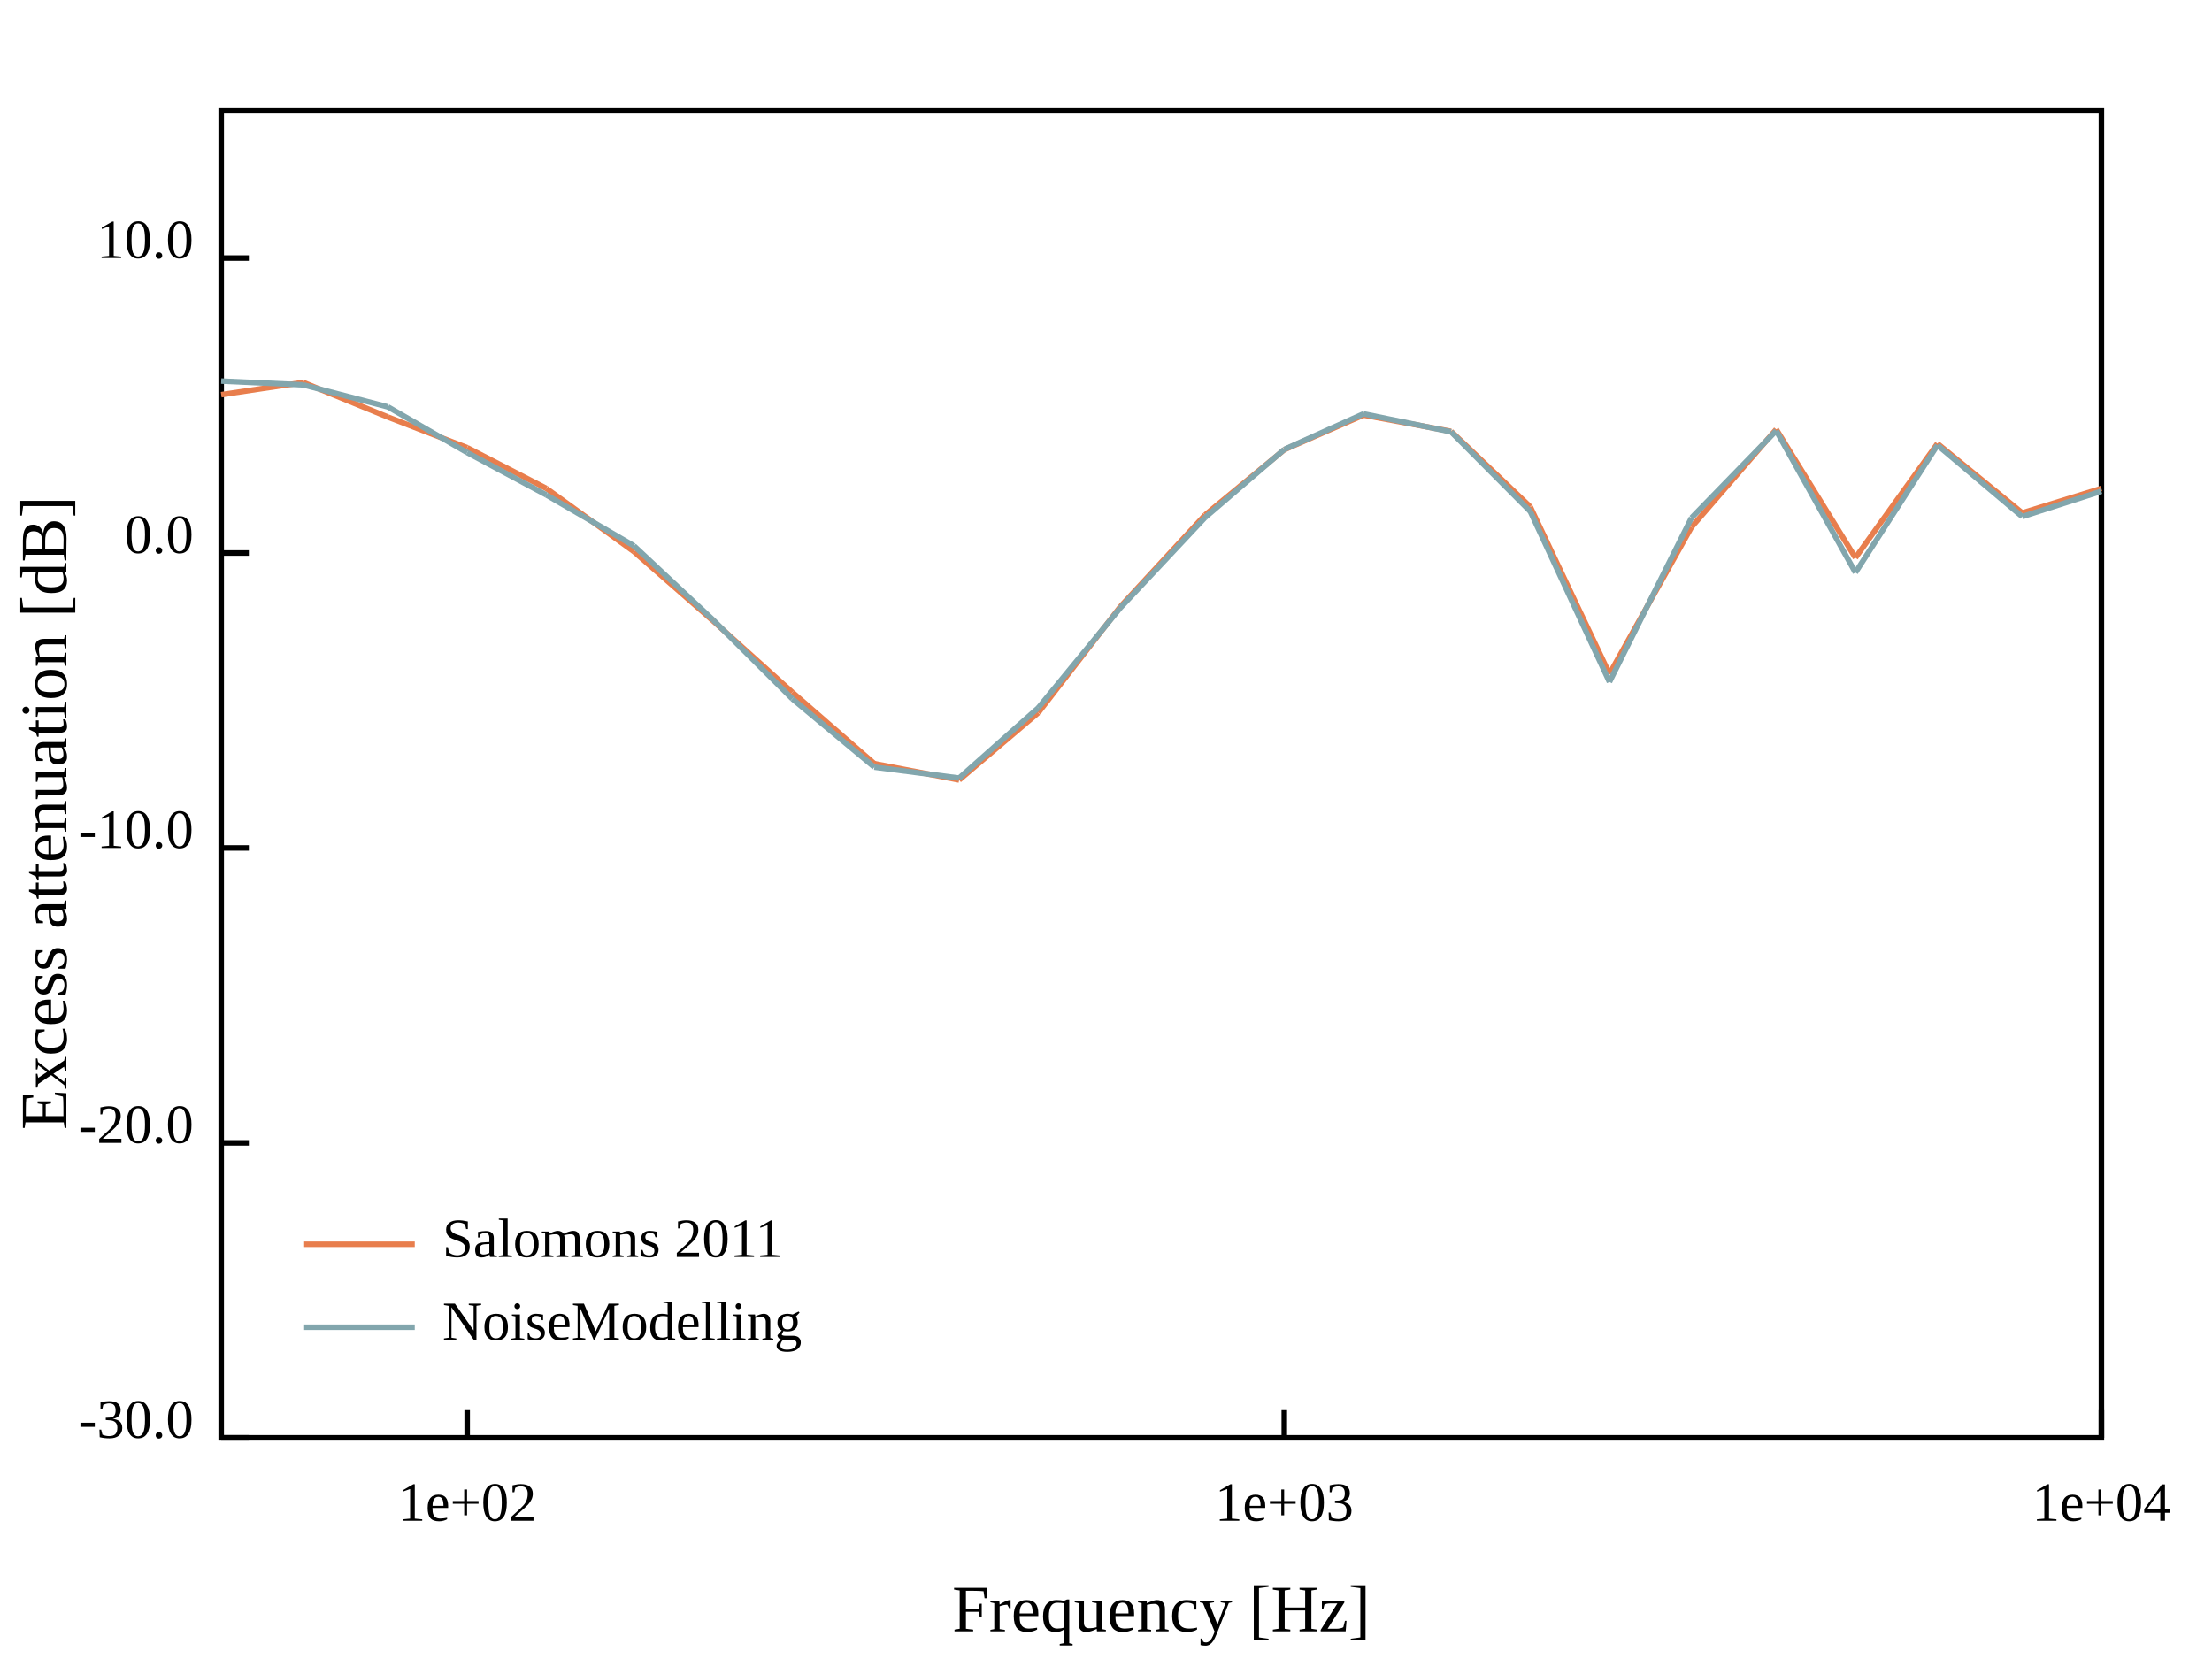
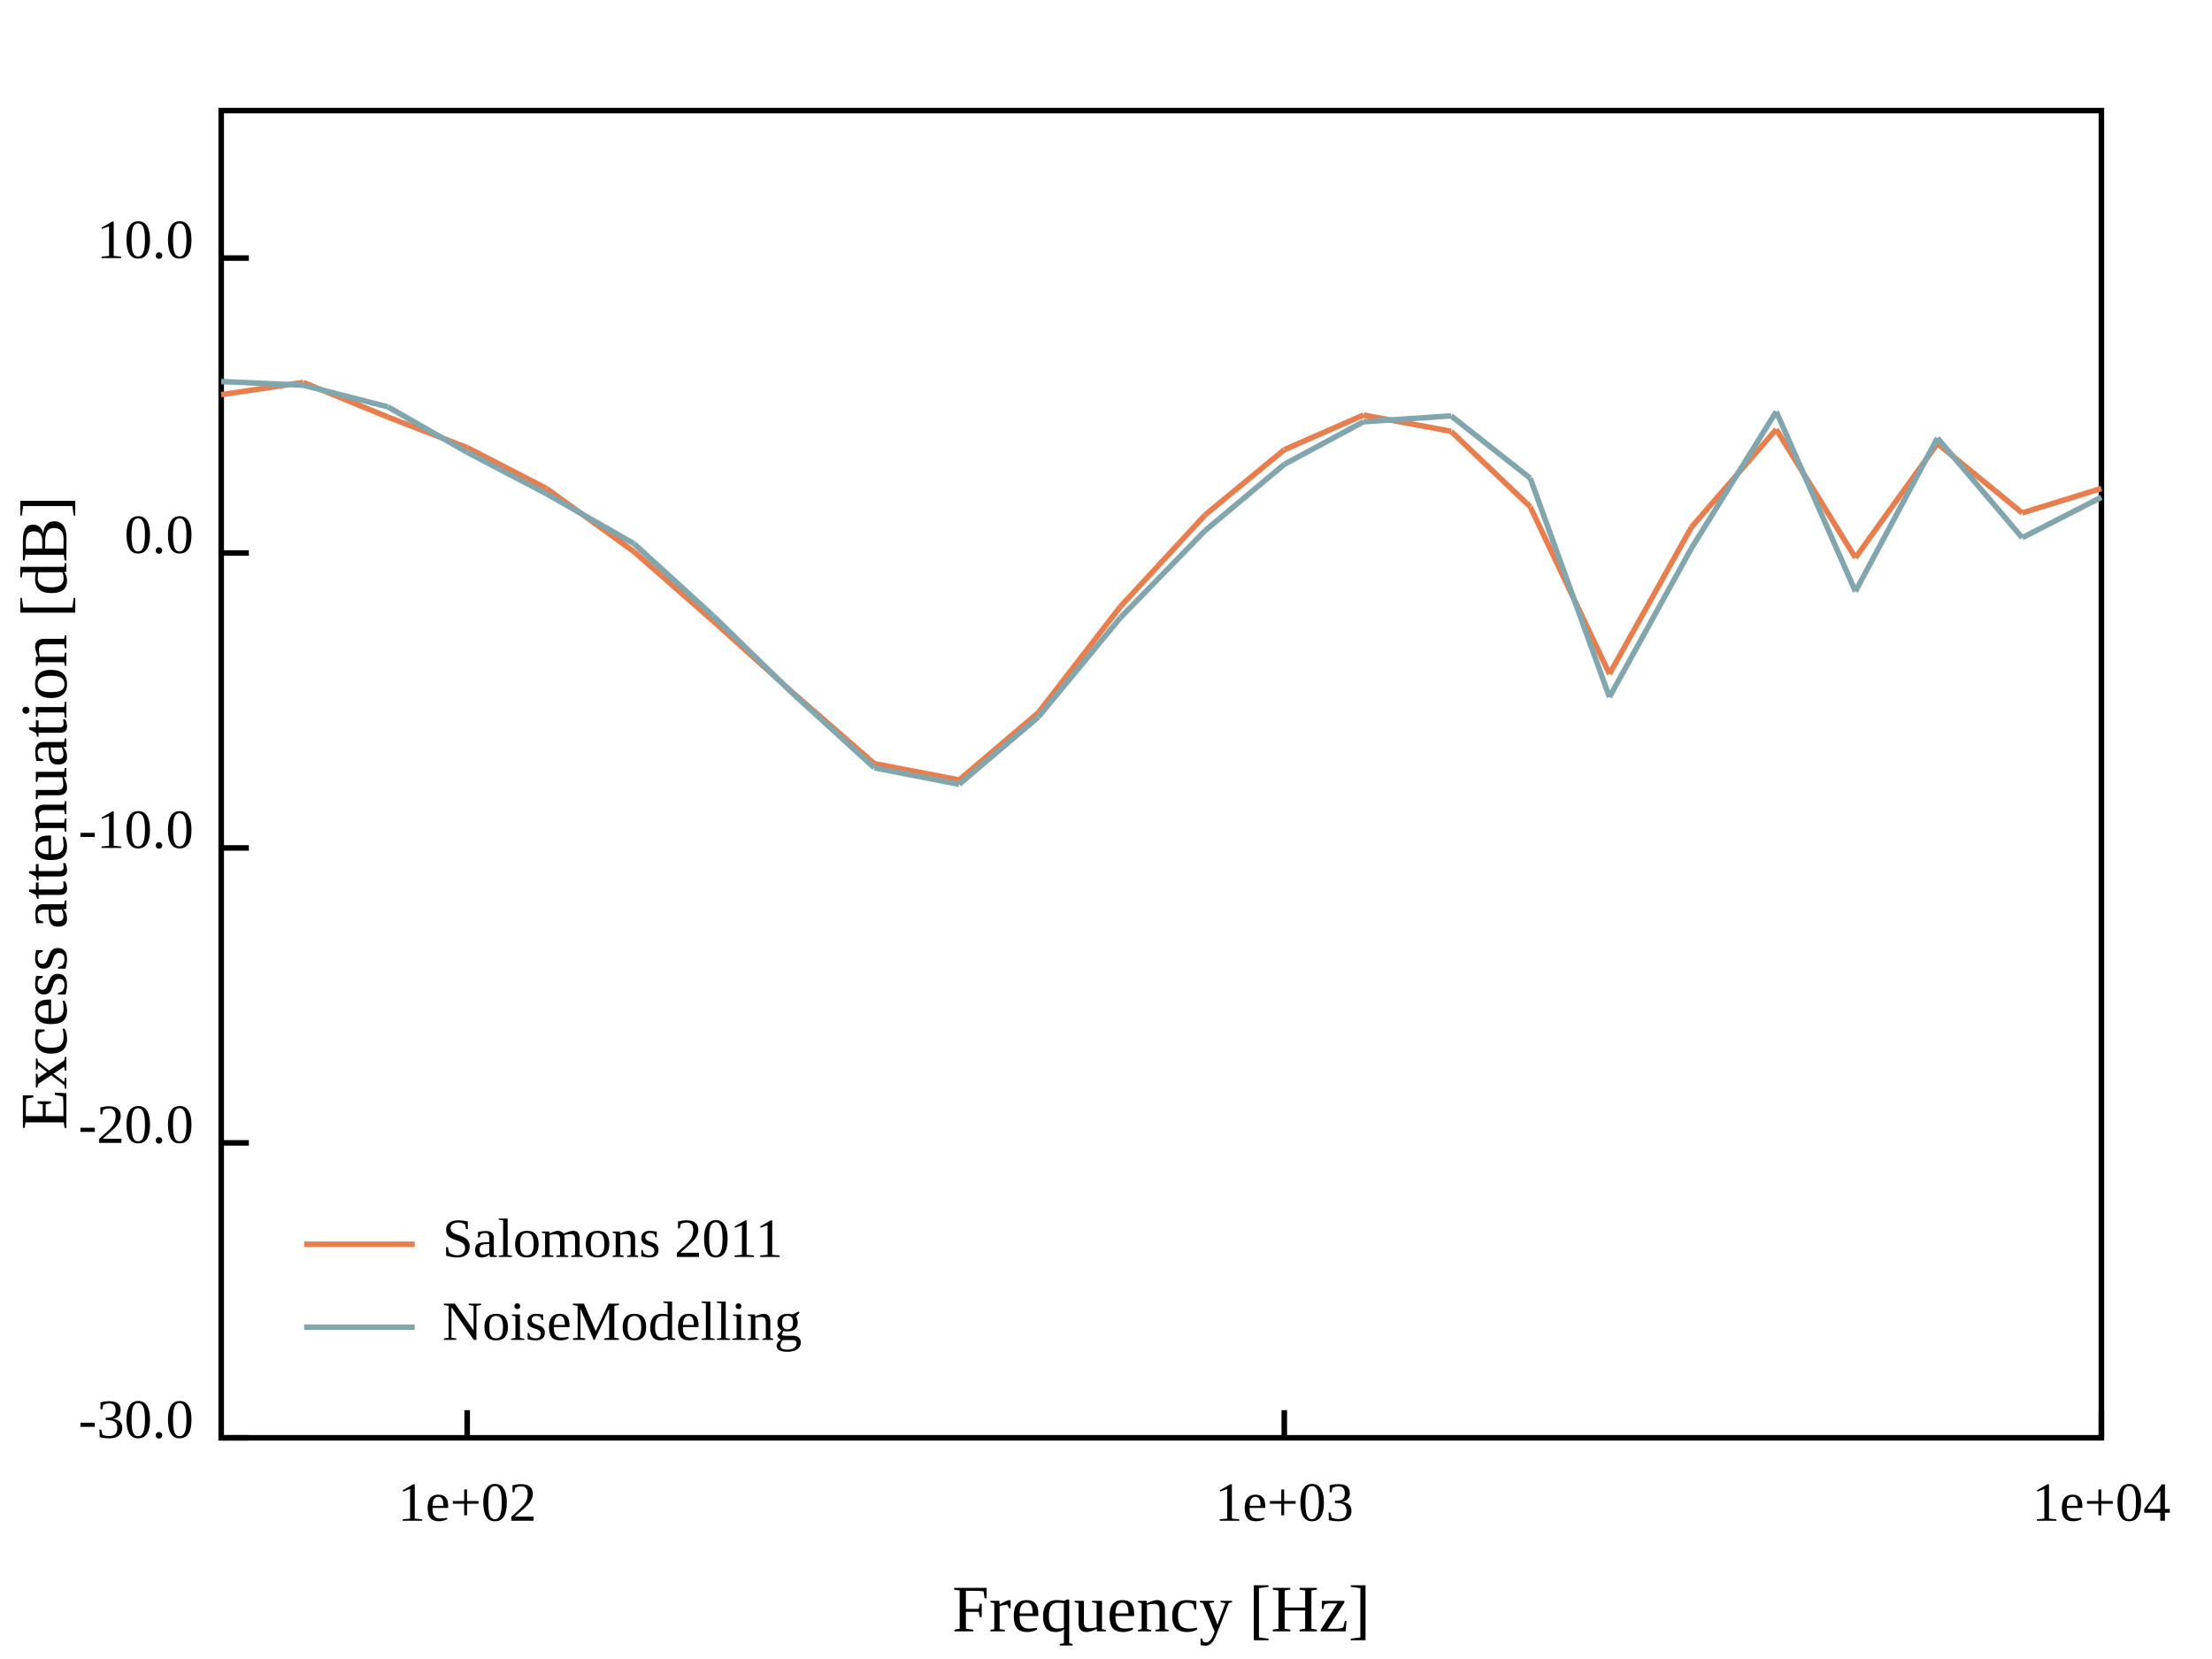
<svg xmlns="http://www.w3.org/2000/svg" height="300" width="400">
  <rect width="400" height="300" x="0" y="0" style="fill:white; stroke:none" />
  <rect width="340" height="240" x="40" y="20" style="fill:none; stroke-width:1;stroke:black" />
  <line x1="40" y1="260" x2="45" y2="260" style="fill:none; stroke-width:1; stroke:black" />
  <text x="35" y="260" text-anchor="end" style="stroke:none; fill:black; font-size:smaller">-30.0</text>
  <line x1="40" y1="206.667" x2="45" y2="206.667" style="fill:none; stroke-width:1; stroke:black" />
  <text x="35" y="206.667" text-anchor="end" style="stroke:none; fill:black; font-size:smaller">-20.0</text>
  <line x1="40" y1="153.333" x2="45" y2="153.333" style="fill:none; stroke-width:1; stroke:black" />
  <text x="35" y="153.333" text-anchor="end" style="stroke:none; fill:black; font-size:smaller">-10.0</text>
  <line x1="40" y1="100" x2="45" y2="100" style="fill:none; stroke-width:1; stroke:black" />
  <text x="35" y="100" text-anchor="end" style="stroke:none; fill:black; font-size:smaller">0.0</text>
  <line x1="40" y1="46.667" x2="45" y2="46.667" style="fill:none; stroke-width:1; stroke:black" />
  <text x="35" y="46.667" text-anchor="end" style="stroke:none; fill:black; font-size:smaller">10.0</text>
  <line x1="84.48" y1="260" x2="84.48" y2="255" style="fill:none; stroke-width:1; stroke:black" />
  <text x="84.48" y="275" text-anchor="middle" style="stroke:none; fill:black; font-size:smaller">1e+02</text>
  <line x1="232.24" y1="260" x2="232.24" y2="255" style="fill:none; stroke-width:1; stroke:black" />
  <text x="232.24" y="275" text-anchor="middle" style="stroke:none; fill:black; font-size:smaller">1e+03</text>
  <line x1="380" y1="260" x2="380" y2="255" style="fill:none; stroke-width:1; stroke:black" />
  <text x="380" y="275" text-anchor="middle" style="stroke:none; fill:black; font-size:smaller">1e+04</text>
  <line x1="40" y1="71.367" x2="54.831" y2="69.155" style="fill:none; stroke-width:1; stroke:rgb(232,126,77)" />
  <line x1="54.831" y1="69.155" x2="70.161" y2="75.422" style="fill:none; stroke-width:1; stroke:rgb(232,126,77)" />
  <line x1="70.161" y1="75.422" x2="84.48" y2="80.952" style="fill:none; stroke-width:1; stroke:rgb(232,126,77)" />
  <line x1="84.48" y1="80.952" x2="98.8" y2="88.326" style="fill:none; stroke-width:1; stroke:rgb(232,126,77)" />
  <line x1="98.8" y1="88.326" x2="114.641" y2="99.754" style="fill:none; stroke-width:1; stroke:rgb(232,126,77)" />
  <line x1="114.641" y1="99.754" x2="128.96" y2="112.289" style="fill:none; stroke-width:1; stroke:rgb(232,126,77)" />
  <line x1="128.96" y1="112.289" x2="143.28" y2="125.192" style="fill:none; stroke-width:1; stroke:rgb(232,126,77)" />
  <line x1="143.28" y1="125.192" x2="158.11" y2="138.095" style="fill:none; stroke-width:1; stroke:rgb(232,126,77)" />
  <line x1="158.11" y1="138.095" x2="173.441" y2="141.045" style="fill:none; stroke-width:1; stroke:rgb(232,126,77)" />
  <line x1="173.441" y1="141.045" x2="187.76" y2="128.879" style="fill:none; stroke-width:1; stroke:rgb(232,126,77)" />
  <line x1="187.76" y1="128.879" x2="202.591" y2="109.708" style="fill:none; stroke-width:1; stroke:rgb(232,126,77)" />
  <line x1="202.591" y1="109.708" x2="217.921" y2="93.118" style="fill:none; stroke-width:1; stroke:rgb(232,126,77)" />
  <line x1="217.921" y1="93.118" x2="232.24" y2="81.321" style="fill:none; stroke-width:1; stroke:rgb(232,126,77)" />
  <line x1="232.24" y1="81.321" x2="246.559" y2="75.054" style="fill:none; stroke-width:1; stroke:rgb(232,126,77)" />
  <line x1="246.559" y1="75.054" x2="262.401" y2="78.003" style="fill:none; stroke-width:1; stroke:rgb(232,126,77)" />
  <line x1="262.401" y1="78.003" x2="276.72" y2="91.644" style="fill:none; stroke-width:1; stroke:rgb(232,126,77)" />
  <line x1="276.72" y1="91.644" x2="291.04" y2="121.874" style="fill:none; stroke-width:1; stroke:rgb(232,126,77)" />
  <line x1="291.04" y1="121.874" x2="305.87" y2="95.33" style="fill:none; stroke-width:1; stroke:rgb(232,126,77)" />
  <line x1="305.87" y1="95.33" x2="321.2" y2="77.634" style="fill:none; stroke-width:1; stroke:rgb(232,126,77)" />
  <line x1="321.2" y1="77.634" x2="335.52" y2="100.86" style="fill:none; stroke-width:1; stroke:rgb(232,126,77)" />
  <line x1="335.52" y1="100.86" x2="350.351" y2="80.215" style="fill:none; stroke-width:1; stroke:rgb(232,126,77)" />
  <line x1="350.351" y1="80.215" x2="365.681" y2="92.75" style="fill:none; stroke-width:1; stroke:rgb(232,126,77)" />
  <line x1="365.681" y1="92.75" x2="380" y2="88.326" style="fill:none; stroke-width:1; stroke:rgb(232,126,77)" />
-   <line x1="40" y1="68.905" x2="54.831" y2="69.593" style="fill:none; stroke-width:1; stroke:rgb(130,166,173)" />
-   <line x1="54.831" y1="69.593" x2="70.161" y2="73.584" style="fill:none; stroke-width:1; stroke:rgb(130,166,173)" />
-   <line x1="70.161" y1="73.584" x2="84.48" y2="81.838" style="fill:none; stroke-width:1; stroke:rgb(130,166,173)" />
-   <line x1="84.48" y1="81.838" x2="98.8" y2="89.5" style="fill:none; stroke-width:1; stroke:rgb(130,166,173)" />
-   <line x1="98.8" y1="89.5" x2="114.641" y2="98.714" style="fill:none; stroke-width:1; stroke:rgb(130,166,173)" />
-   <line x1="114.641" y1="98.714" x2="128.96" y2="112.105" style="fill:none; stroke-width:1; stroke:rgb(130,166,173)" />
-   <line x1="128.96" y1="112.105" x2="143.28" y2="126.374" style="fill:none; stroke-width:1; stroke:rgb(130,166,173)" />
-   <line x1="143.28" y1="126.374" x2="158.11" y2="138.724" style="fill:none; stroke-width:1; stroke:rgb(130,166,173)" />
-   <line x1="158.11" y1="138.724" x2="173.441" y2="140.701" style="fill:none; stroke-width:1; stroke:rgb(130,166,173)" />
-   <line x1="173.441" y1="140.701" x2="187.76" y2="127.998" style="fill:none; stroke-width:1; stroke:rgb(130,166,173)" />
-   <line x1="187.76" y1="127.998" x2="202.591" y2="109.917" style="fill:none; stroke-width:1; stroke:rgb(130,166,173)" />
-   <line x1="202.591" y1="109.917" x2="217.921" y2="93.571" style="fill:none; stroke-width:1; stroke:rgb(130,166,173)" />
-   <line x1="217.921" y1="93.571" x2="232.24" y2="81.271" style="fill:none; stroke-width:1; stroke:rgb(130,166,173)" />
-   <line x1="232.24" y1="81.271" x2="246.559" y2="74.834" style="fill:none; stroke-width:1; stroke:rgb(130,166,173)" />
-   <line x1="246.559" y1="74.834" x2="262.401" y2="78.088" style="fill:none; stroke-width:1; stroke:rgb(130,166,173)" />
-   <line x1="262.401" y1="78.088" x2="276.72" y2="92.473" style="fill:none; stroke-width:1; stroke:rgb(130,166,173)" />
-   <line x1="276.72" y1="92.473" x2="291.04" y2="123.323" style="fill:none; stroke-width:1; stroke:rgb(130,166,173)" />
-   <line x1="291.04" y1="123.323" x2="305.87" y2="93.648" style="fill:none; stroke-width:1; stroke:rgb(130,166,173)" />
-   <line x1="305.87" y1="93.648" x2="321.2" y2="77.878" style="fill:none; stroke-width:1; stroke:rgb(130,166,173)" />
-   <line x1="321.2" y1="77.878" x2="335.52" y2="103.538" style="fill:none; stroke-width:1; stroke:rgb(130,166,173)" />
-   <line x1="335.52" y1="103.538" x2="350.351" y2="80.493" style="fill:none; stroke-width:1; stroke:rgb(130,166,173)" />
-   <line x1="350.351" y1="80.493" x2="365.681" y2="93.419" style="fill:none; stroke-width:1; stroke:rgb(130,166,173)" />
-   <line x1="365.681" y1="93.419" x2="380" y2="88.827" style="fill:none; stroke-width:1; stroke:rgb(130,166,173)" />
+   <line x1="40" y1="68.993" x2="54.831" y2="69.661" style="fill:none; stroke-width:1; stroke:rgb(130,166,173)" />
+   <line x1="54.831" y1="69.661" x2="70.161" y2="73.579" style="fill:none; stroke-width:1; stroke:rgb(130,166,173)" />
+   <line x1="70.161" y1="73.579" x2="84.48" y2="81.787" style="fill:none; stroke-width:1; stroke:rgb(130,166,173)" />
+   <line x1="84.48" y1="81.787" x2="98.8" y2="89.276" style="fill:none; stroke-width:1; stroke:rgb(130,166,173)" />
+   <line x1="98.8" y1="89.276" x2="114.641" y2="98.313" style="fill:none; stroke-width:1; stroke:rgb(130,166,173)" />
+   <line x1="114.641" y1="98.313" x2="128.96" y2="111.369" style="fill:none; stroke-width:1; stroke:rgb(130,166,173)" />
+   <line x1="128.96" y1="111.369" x2="143.28" y2="125.334" style="fill:none; stroke-width:1; stroke:rgb(130,166,173)" />
+   <line x1="143.28" y1="125.334" x2="158.11" y2="138.847" style="fill:none; stroke-width:1; stroke:rgb(130,166,173)" />
+   <line x1="158.11" y1="138.847" x2="173.441" y2="141.826" style="fill:none; stroke-width:1; stroke:rgb(130,166,173)" />
+   <line x1="173.441" y1="141.826" x2="187.76" y2="129.657" style="fill:none; stroke-width:1; stroke:rgb(130,166,173)" />
+   <line x1="187.76" y1="129.657" x2="202.591" y2="111.706" style="fill:none; stroke-width:1; stroke:rgb(130,166,173)" />
+   <line x1="202.591" y1="111.706" x2="217.921" y2="95.945" style="fill:none; stroke-width:1; stroke:rgb(130,166,173)" />
+   <line x1="217.921" y1="95.945" x2="232.24" y2="83.967" style="fill:none; stroke-width:1; stroke:rgb(130,166,173)" />
+   <line x1="232.24" y1="83.967" x2="246.559" y2="76.263" style="fill:none; stroke-width:1; stroke:rgb(130,166,173)" />
+   <line x1="246.559" y1="76.263" x2="262.401" y2="75.199" style="fill:none; stroke-width:1; stroke:rgb(130,166,173)" />
+   <line x1="262.401" y1="75.199" x2="276.72" y2="86.487" style="fill:none; stroke-width:1; stroke:rgb(130,166,173)" />
+   <line x1="276.72" y1="86.487" x2="291.04" y2="126.05" style="fill:none; stroke-width:1; stroke:rgb(130,166,173)" />
+   <line x1="291.04" y1="126.05" x2="305.87" y2="99.124" style="fill:none; stroke-width:1; stroke:rgb(130,166,173)" />
+   <line x1="305.87" y1="99.124" x2="321.2" y2="74.425" style="fill:none; stroke-width:1; stroke:rgb(130,166,173)" />
+   <line x1="321.2" y1="74.425" x2="335.52" y2="106.942" style="fill:none; stroke-width:1; stroke:rgb(130,166,173)" />
+   <line x1="335.52" y1="106.942" x2="350.351" y2="79.215" style="fill:none; stroke-width:1; stroke:rgb(130,166,173)" />
+   <line x1="350.351" y1="79.215" x2="365.681" y2="97.236" style="fill:none; stroke-width:1; stroke:rgb(130,166,173)" />
+   <line x1="365.681" y1="97.236" x2="380" y2="89.918" style="fill:none; stroke-width:1; stroke:rgb(130,166,173)" />
  <text x="210" y="295" text-anchor="middle" style="stroke:none; fill:black">Frequency [Hz]</text>
  <text x="5" y="140" transform="rotate(-90, 12, 140)" text-anchor="middle" style="stroke:none; fill:black">Excess attenuation [dB]</text>
  <line x1="55" y1="225" x2="75" y2="225" style="fill:none; stroke-width:1; stroke:rgb(232,126,77)" />
  <text x="80" y="225" dominant-baseline="middle" style="stroke:none; fill:black; font-size:smaller">Salomons 2011</text>
  <line x1="55" y1="240" x2="75" y2="240" style="fill:none; stroke-width:1; stroke:rgb(130,166,173)" />
  <text x="80" y="240" dominant-baseline="middle" style="stroke:none; fill:black; font-size:smaller">NoiseModelling</text>
</svg>
